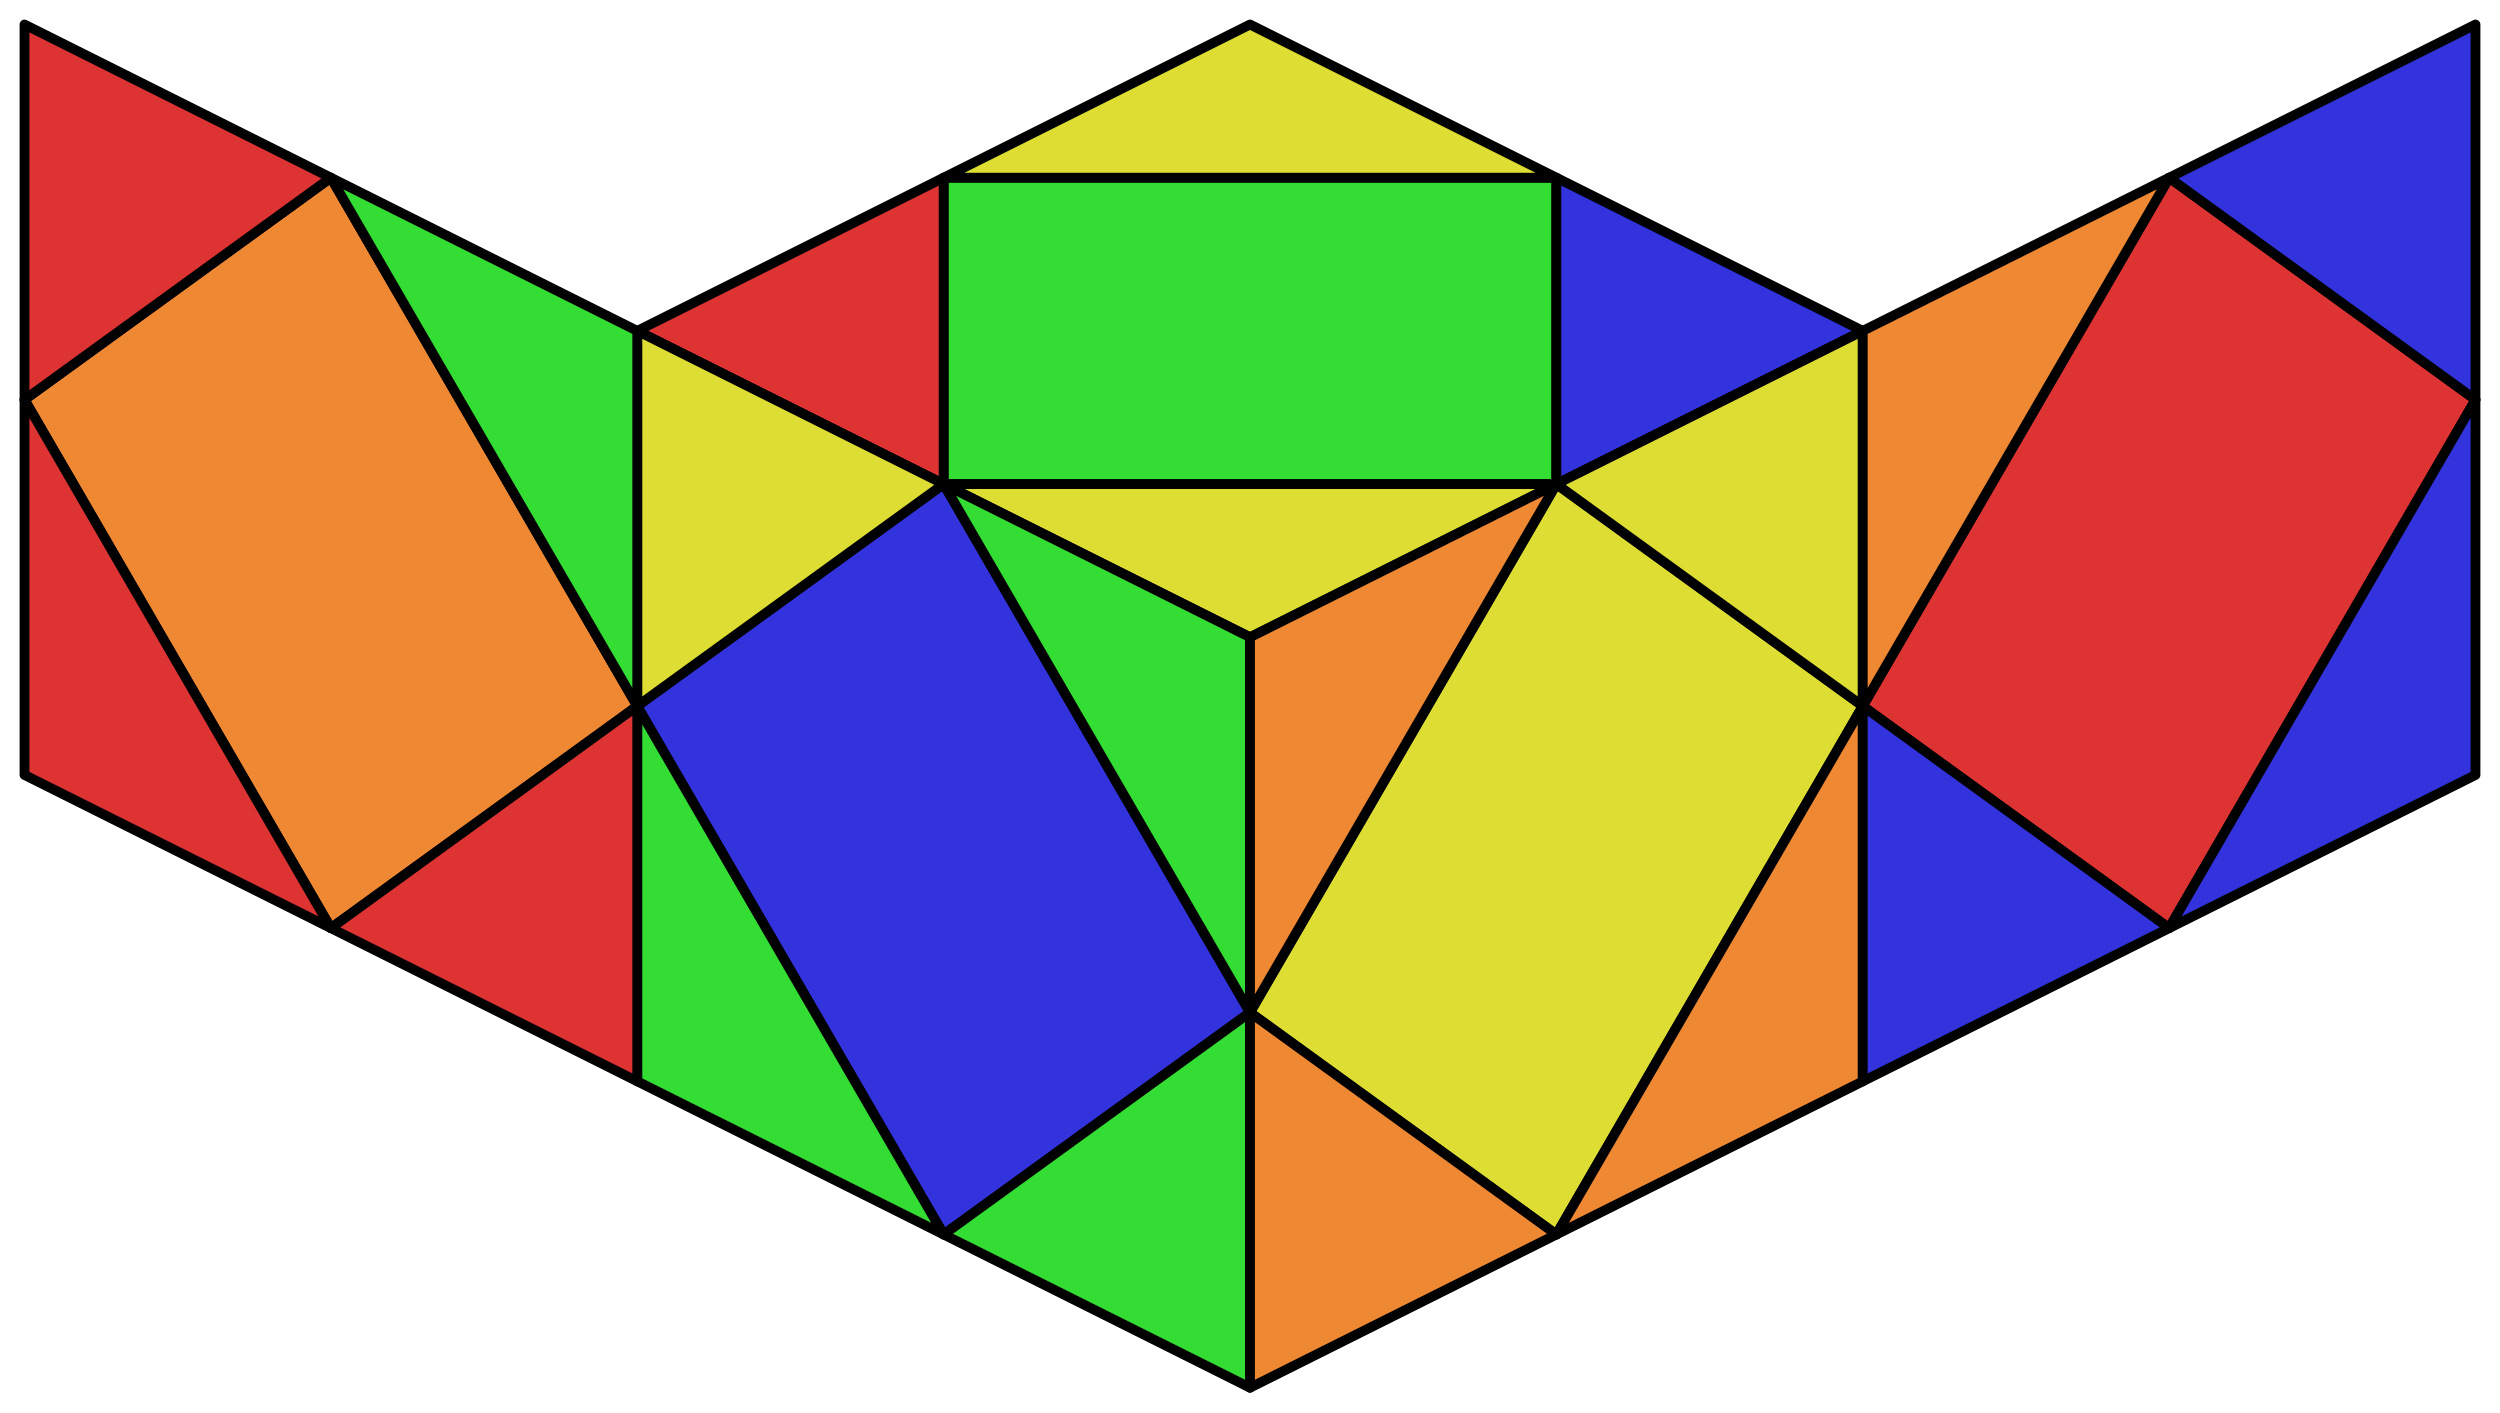
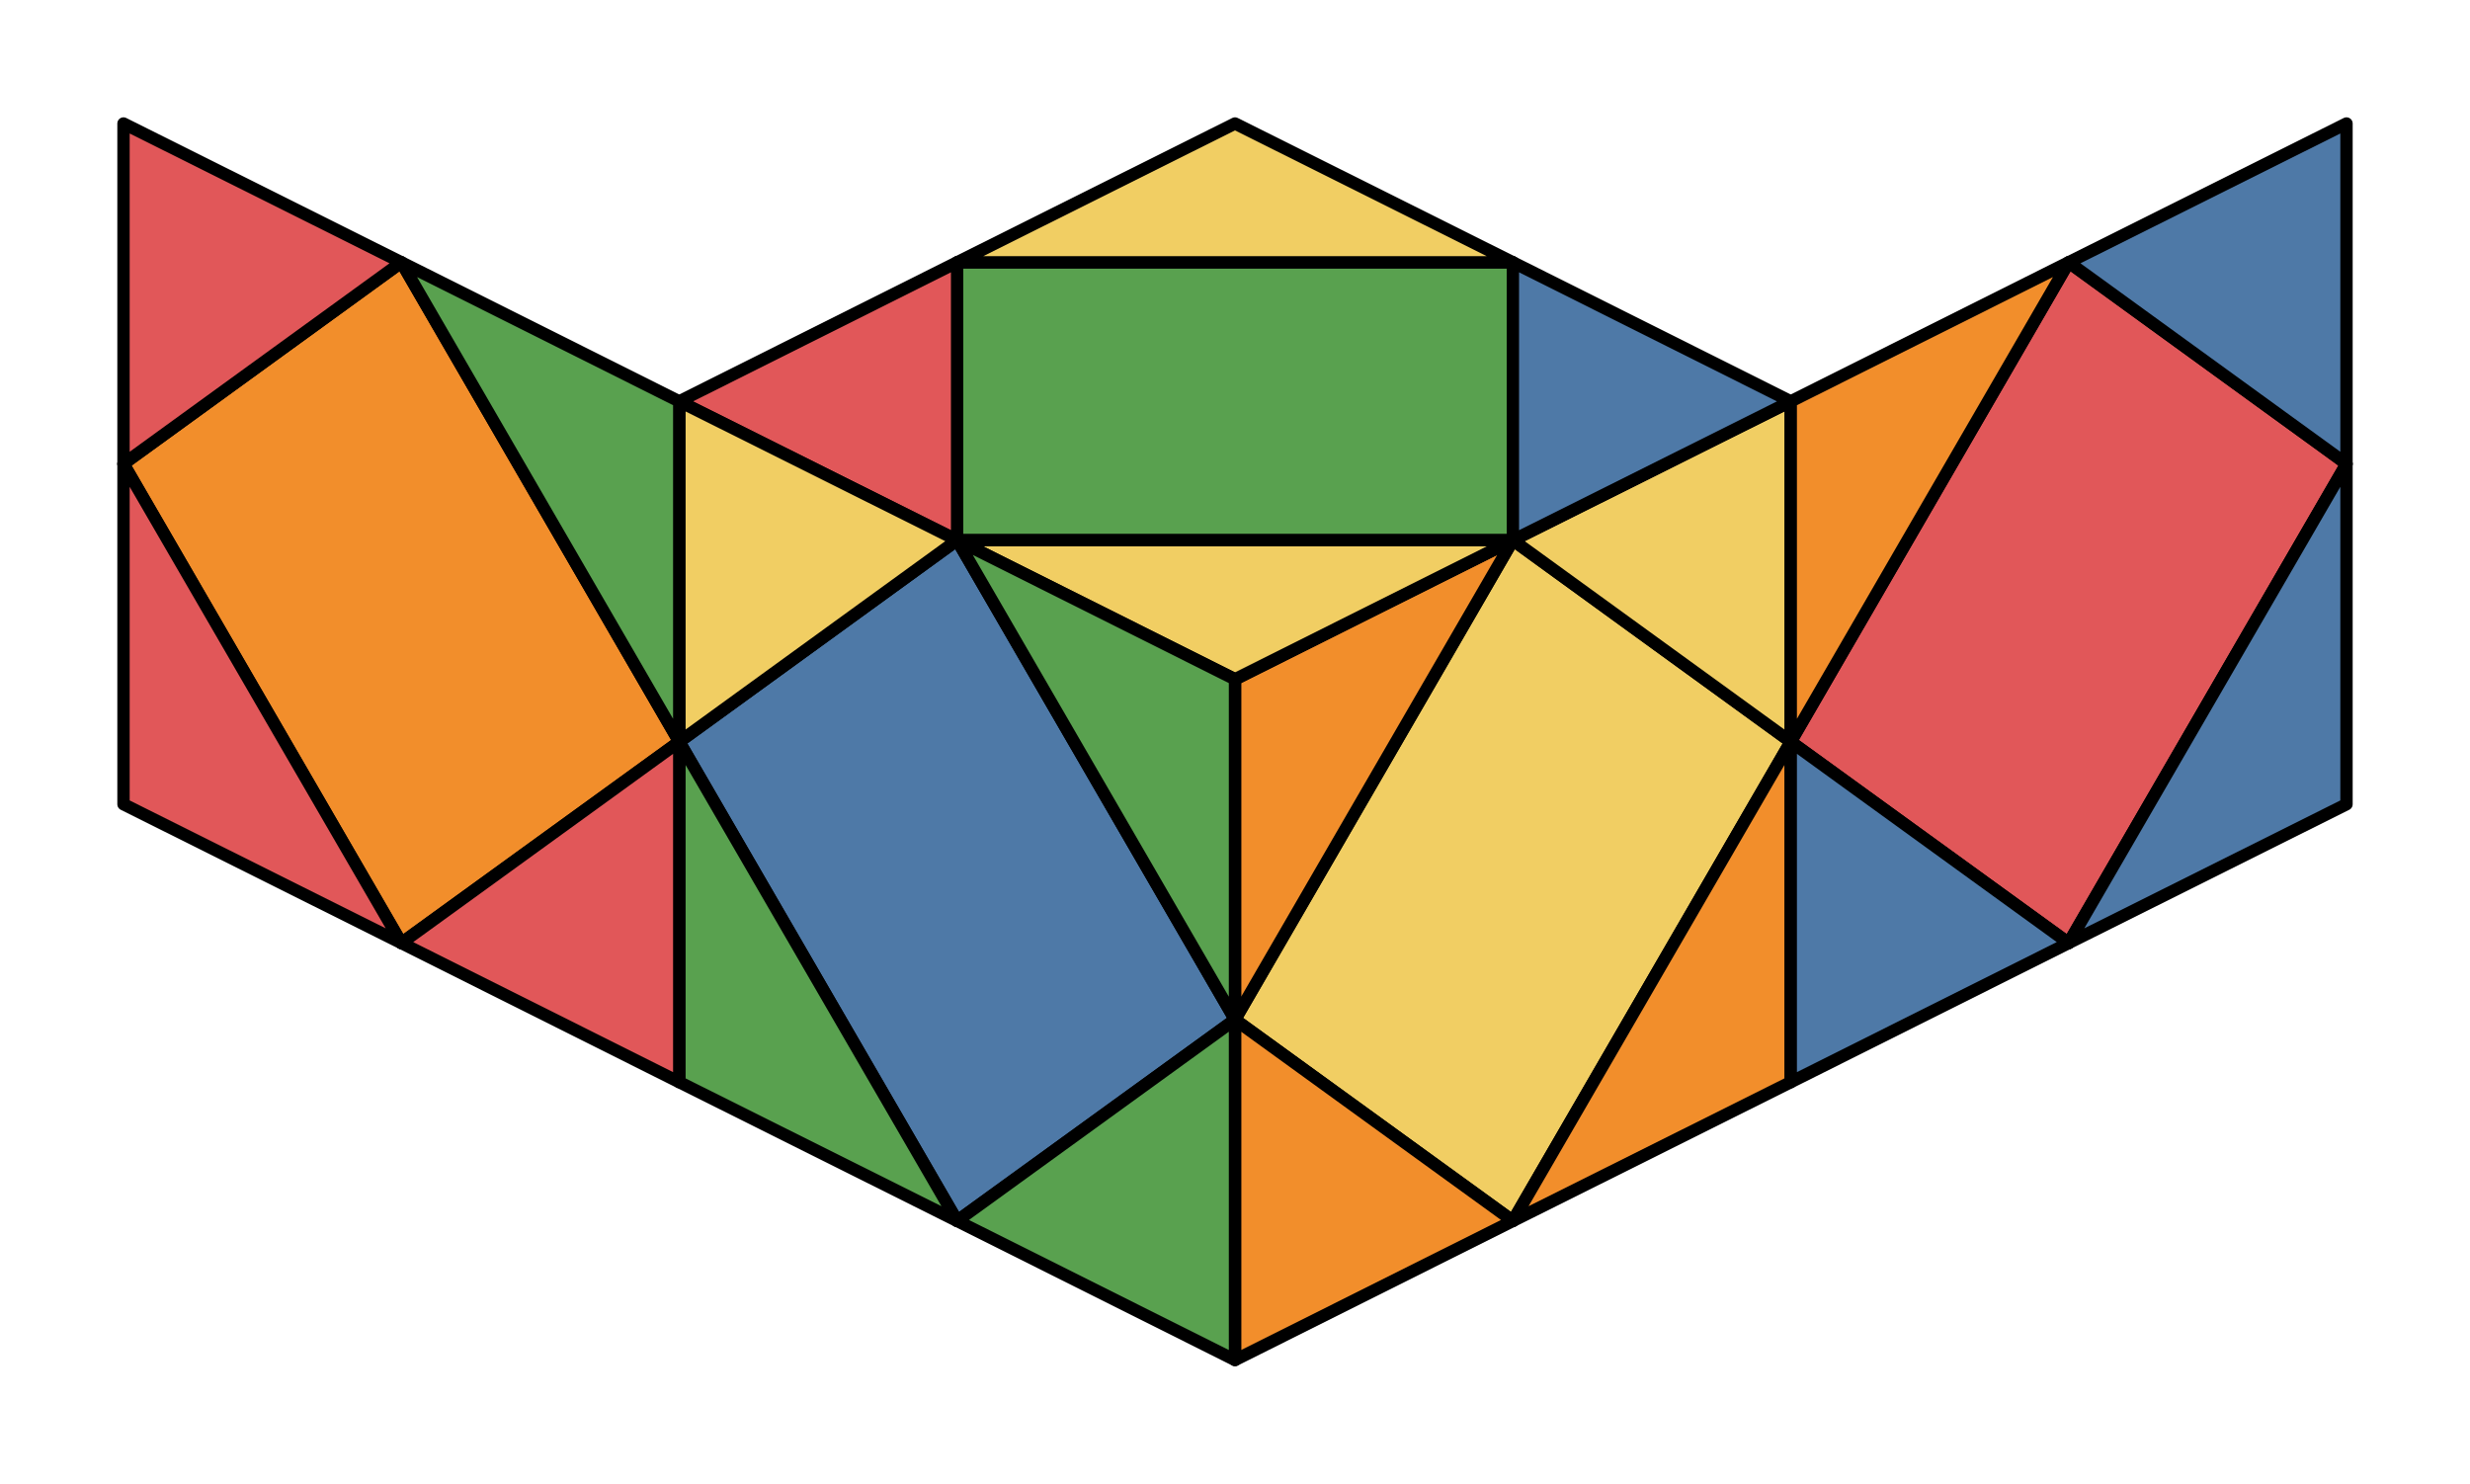
- <svg xmlns="http://www.w3.org/2000/svg" viewBox="0 0 510.0 288.093">
+ <svg xmlns="http://www.w3.org/2000/svg" viewBox="0 0 100.0 60.057">
  <style>
- polygon { stroke: black; stroke-width: 2px; stroke-linejoin: round;}
- .white {fill: #eee;}
- .green {fill: #3d3;}
- .red {fill: #d33;}
- .blue {fill: #33d;}
- .orange {fill: #e83;}
- .yellow {fill: #dd3;}
+ polygon { stroke: black; stroke-width: 0.5px; stroke-linejoin: round;}
</style>
-   <polygon class="green" points="192.5 98.75 317.5 98.75 317.5 36.25 192.5 36.25" />
-   <polygon class="blue" points="192.5 98.75 255 206.547 192.5 251.843 130 144.047" />
-   <polygon class="yellow" points="317.5 98.75 380 144.047 317.5 251.843 255 206.547" />
-   <polygon class="red" points="442.5 36.25 505.0 81.547 442.5 189.343 380 144.047" />
-   <polygon class="orange" points="67.5 36.25 130 144.047 67.5 189.343 5.0 81.547" />
-   <polygon class="red" points="192.5 36.25 130 67.5 192.5 98.75" />
-   <polygon class="yellow" points="192.5 98.75 255 130 317.5 98.75" />
-   <polygon class="blue" points="317.5 98.75 380 67.5 317.5 36.25" />
-   <polygon class="yellow" points="317.5 36.25 255 5 192.5 36.25" />
-   <polygon class="yellow" points="130 67.5 192.5 98.75 130 144.047" />
-   <polygon class="green" points="192.5 98.75 255 130 255 206.547" />
-   <polygon class="green" points="255 206.547 192.5 251.843 255 283.093" />
-   <polygon class="green" points="130 144.047 130 220.593 192.5 251.843" />
-   <polygon class="orange" points="255 130 317.5 98.75 255 206.547" />
-   <polygon class="yellow" points="317.5 98.75 380 67.5 380 144.047" />
-   <polygon class="orange" points="380 144.047 317.5 251.843 380 220.593" />
-   <polygon class="orange" points="255 206.547 255 283.093 317.5 251.843" />
-   <polygon class="orange" points="380 67.5 442.5 36.25 380 144.047" />
-   <polygon class="blue" points="442.5 36.25 505.0 5 505.0 81.547" />
-   <polygon class="blue" points="505.0 81.547 442.5 189.343 505.0 158.093" />
-   <polygon class="blue" points="380 144.047 442.5 189.343 380 220.593" />
-   <polygon class="red" points="5.0 5.0 67.5 36.25 5.0 81.547" />
-   <polygon class="green" points="67.5 36.25 130 67.5 130 144.047" />
-   <polygon class="red" points="130 144.047 67.5 189.343 130 220.593" />
-   <polygon class="red" points="5.0 81.547 5.0 158.093 67.5 189.343" />
+   <polygon fill="#59A14F" points="38.75 21.87 61.25 21.87 61.25 10.62 38.75 10.62" />
+   <polygon fill="#4E79A7" points="38.75 21.87 50.00 41.28 38.75 49.43 27.50 30.03" />
+   <polygon fill="#F1CE63" points="61.25 21.87 72.50 30.03 61.25 49.43 50.00 41.28" />
+   <polygon fill="#E15759" points="83.75 10.62 95.00 18.78 83.75 38.18 72.50 30.03" />
+   <polygon fill="#F28E2B" points="16.25 10.62 27.50 30.03 16.25 38.18 5.00 18.78" />
+   <polygon fill="#F28E2B" points="50.00 27.50 61.25 21.87 50.00 41.28" />
+   <polygon fill="#F1CE63" points="61.25 21.87 72.50 16.25 72.50 30.03" />
+   <polygon fill="#F28E2B" points="72.50 30.03 61.25 49.43 72.50 43.81" />
+   <polygon fill="#F28E2B" points="50.00 41.28 50.00 55.06 61.25 49.43" />
+   <polygon fill="#E15759" points="38.75 10.62 27.50 16.25 38.75 21.87" />
+   <polygon fill="#F1CE63" points="38.75 21.87 50.00 27.50 61.25 21.87" />
+   <polygon fill="#4E79A7" points="61.25 21.87 72.50 16.25 61.25 10.62" />
+   <polygon fill="#F1CE63" points="61.25 10.62 50.00 5.00 38.75 10.62" />
+   <polygon fill="#F1CE63" points="27.50 16.25 38.75 21.87 27.50 30.03" />
+   <polygon fill="#59A14F" points="38.75 21.87 50.00 27.50 50.00 41.28" />
+   <polygon fill="#59A14F" points="50.00 41.28 38.75 49.43 50.00 55.06" />
+   <polygon fill="#59A14F" points="27.50 30.03 27.50 43.81 38.75 49.43" />
+   <polygon fill="#F28E2B" points="72.50 16.25 83.75 10.62 72.50 30.03" />
+   <polygon fill="#4E79A7" points="83.75 10.62 95.00 5.00 95.00 18.78" />
+   <polygon fill="#4E79A7" points="95.00 18.78 83.75 38.18 95.00 32.56" />
+   <polygon fill="#4E79A7" points="72.50 30.03 83.75 38.18 72.50 43.81" />
+   <polygon fill="#E15759" points="5.00 5.00 16.25 10.62 5.00 18.78" />
+   <polygon fill="#59A14F" points="16.25 10.62 27.50 16.25 27.50 30.03" />
+   <polygon fill="#E15759" points="27.50 30.03 16.25 38.18 27.50 43.81" />
+   <polygon fill="#E15759" points="5.00 18.78 5.00 32.56 16.25 38.18" />
</svg>
